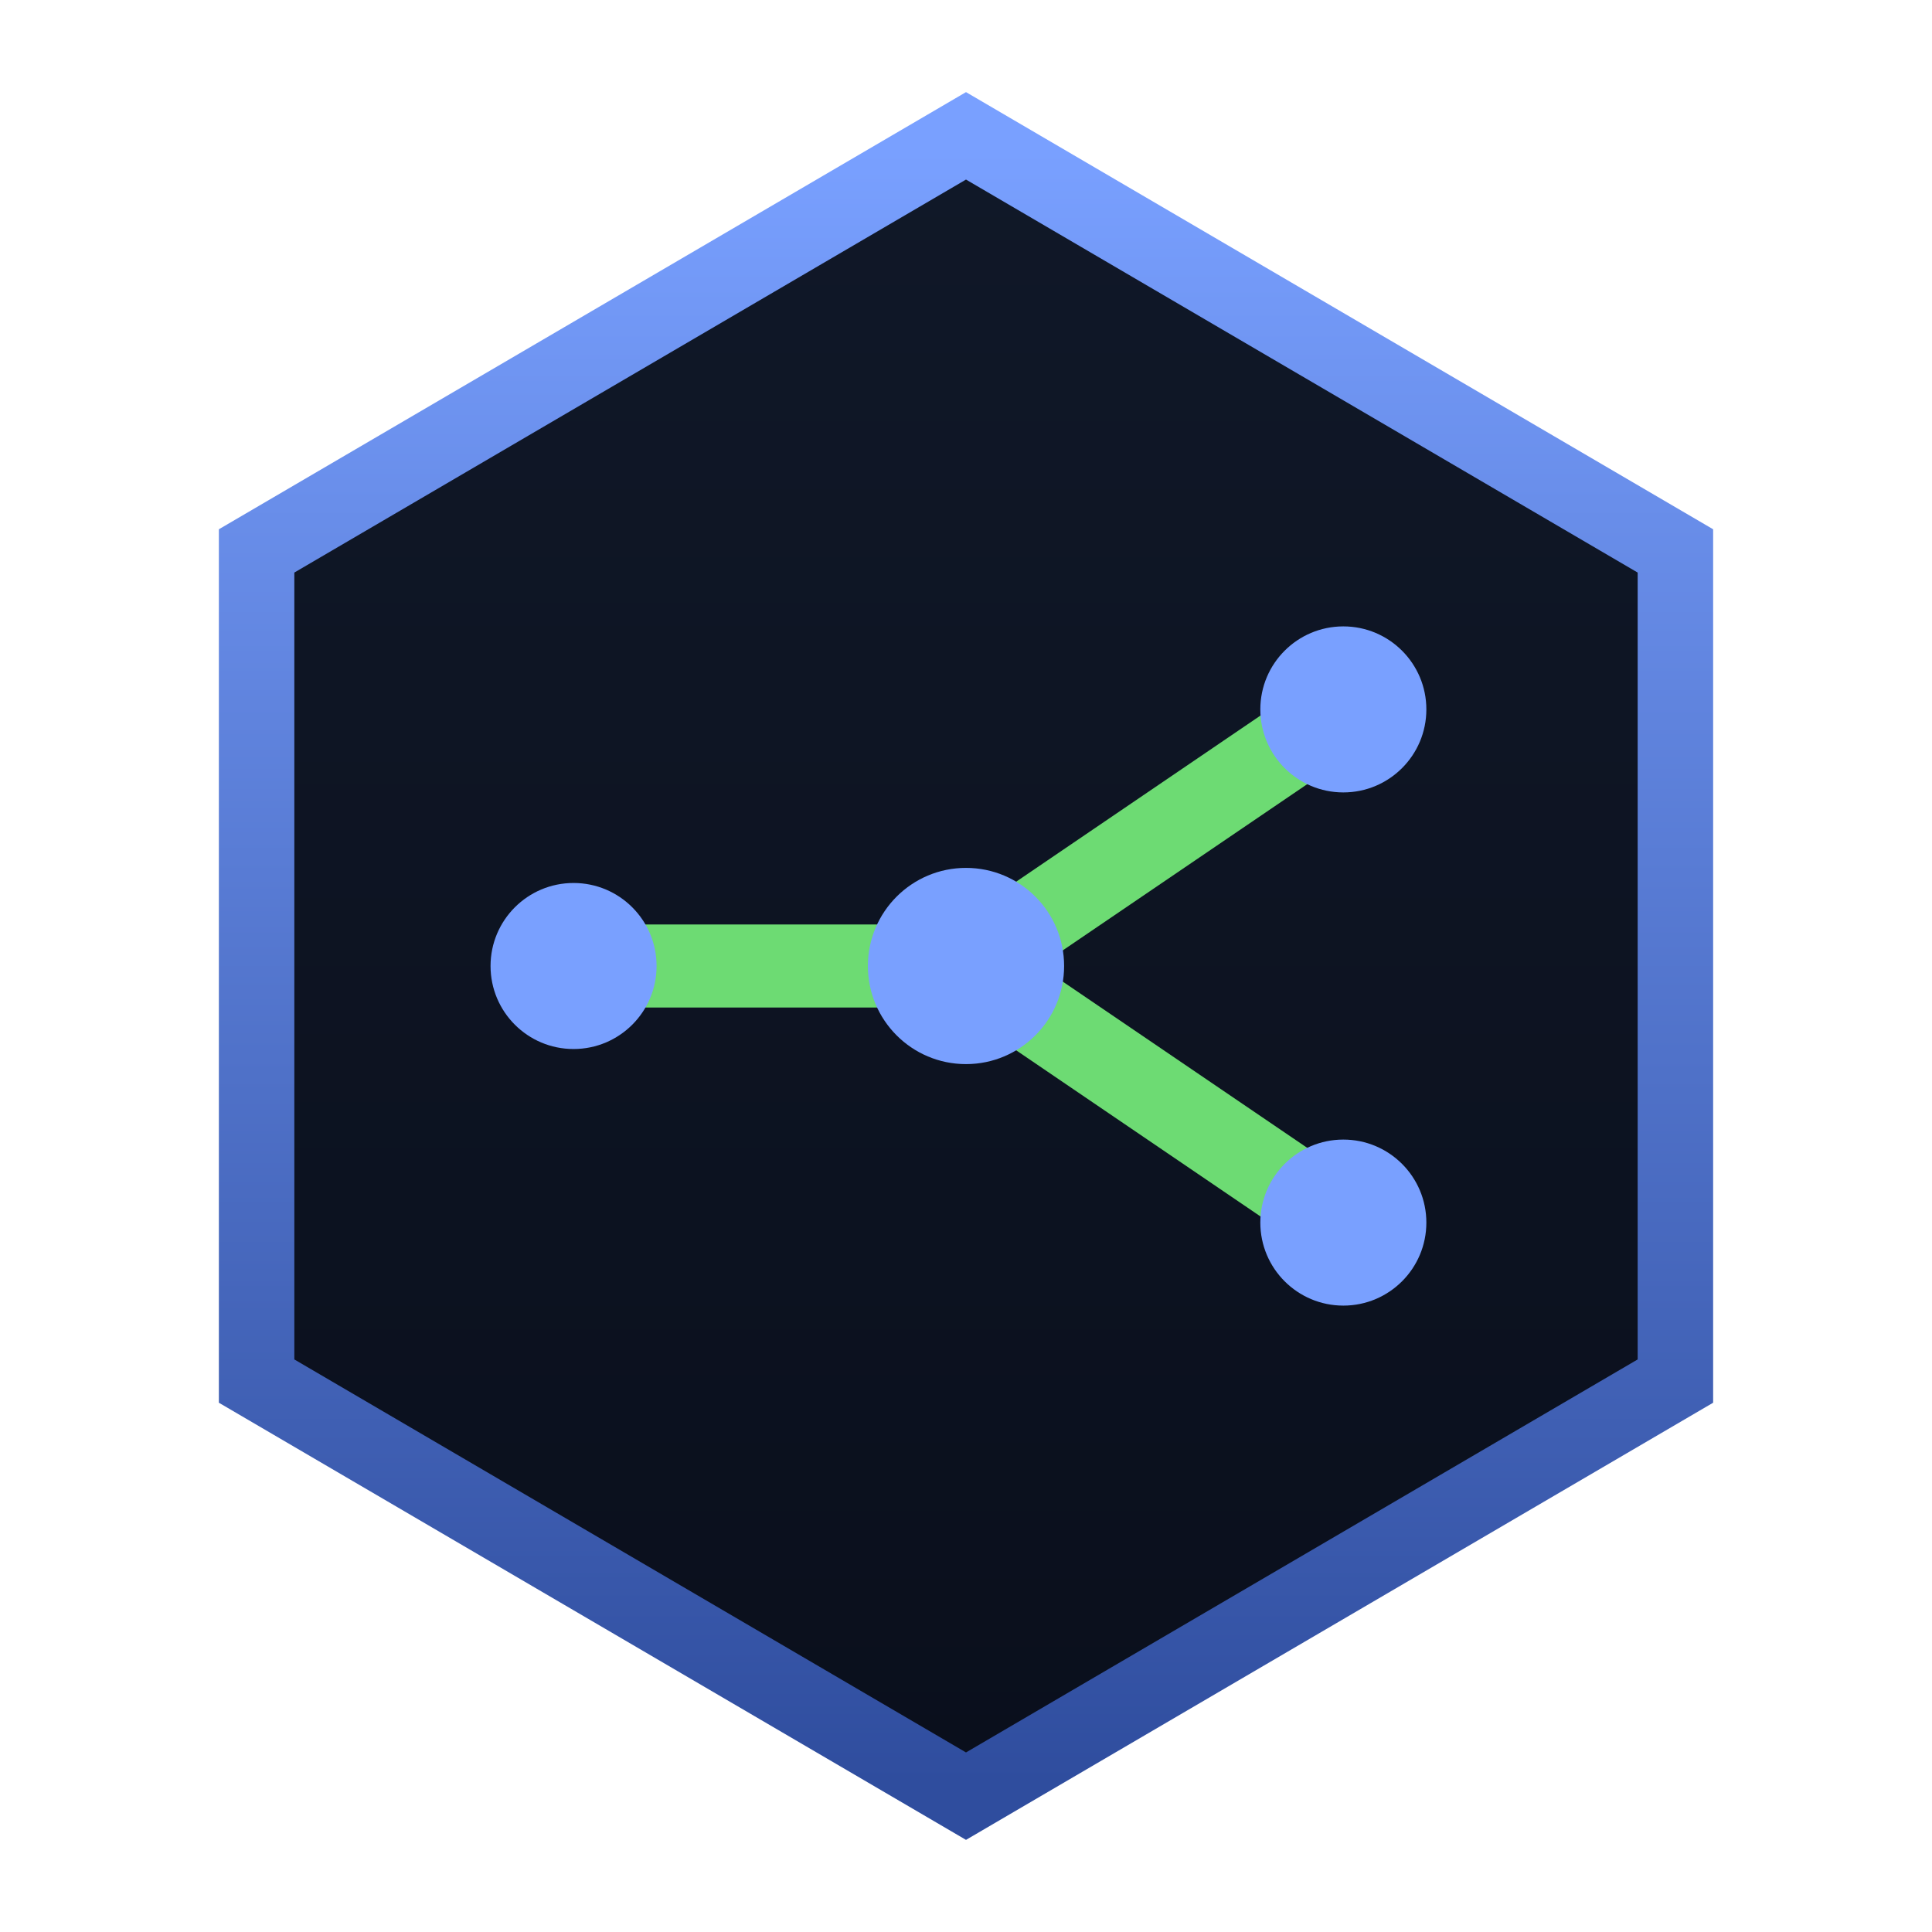
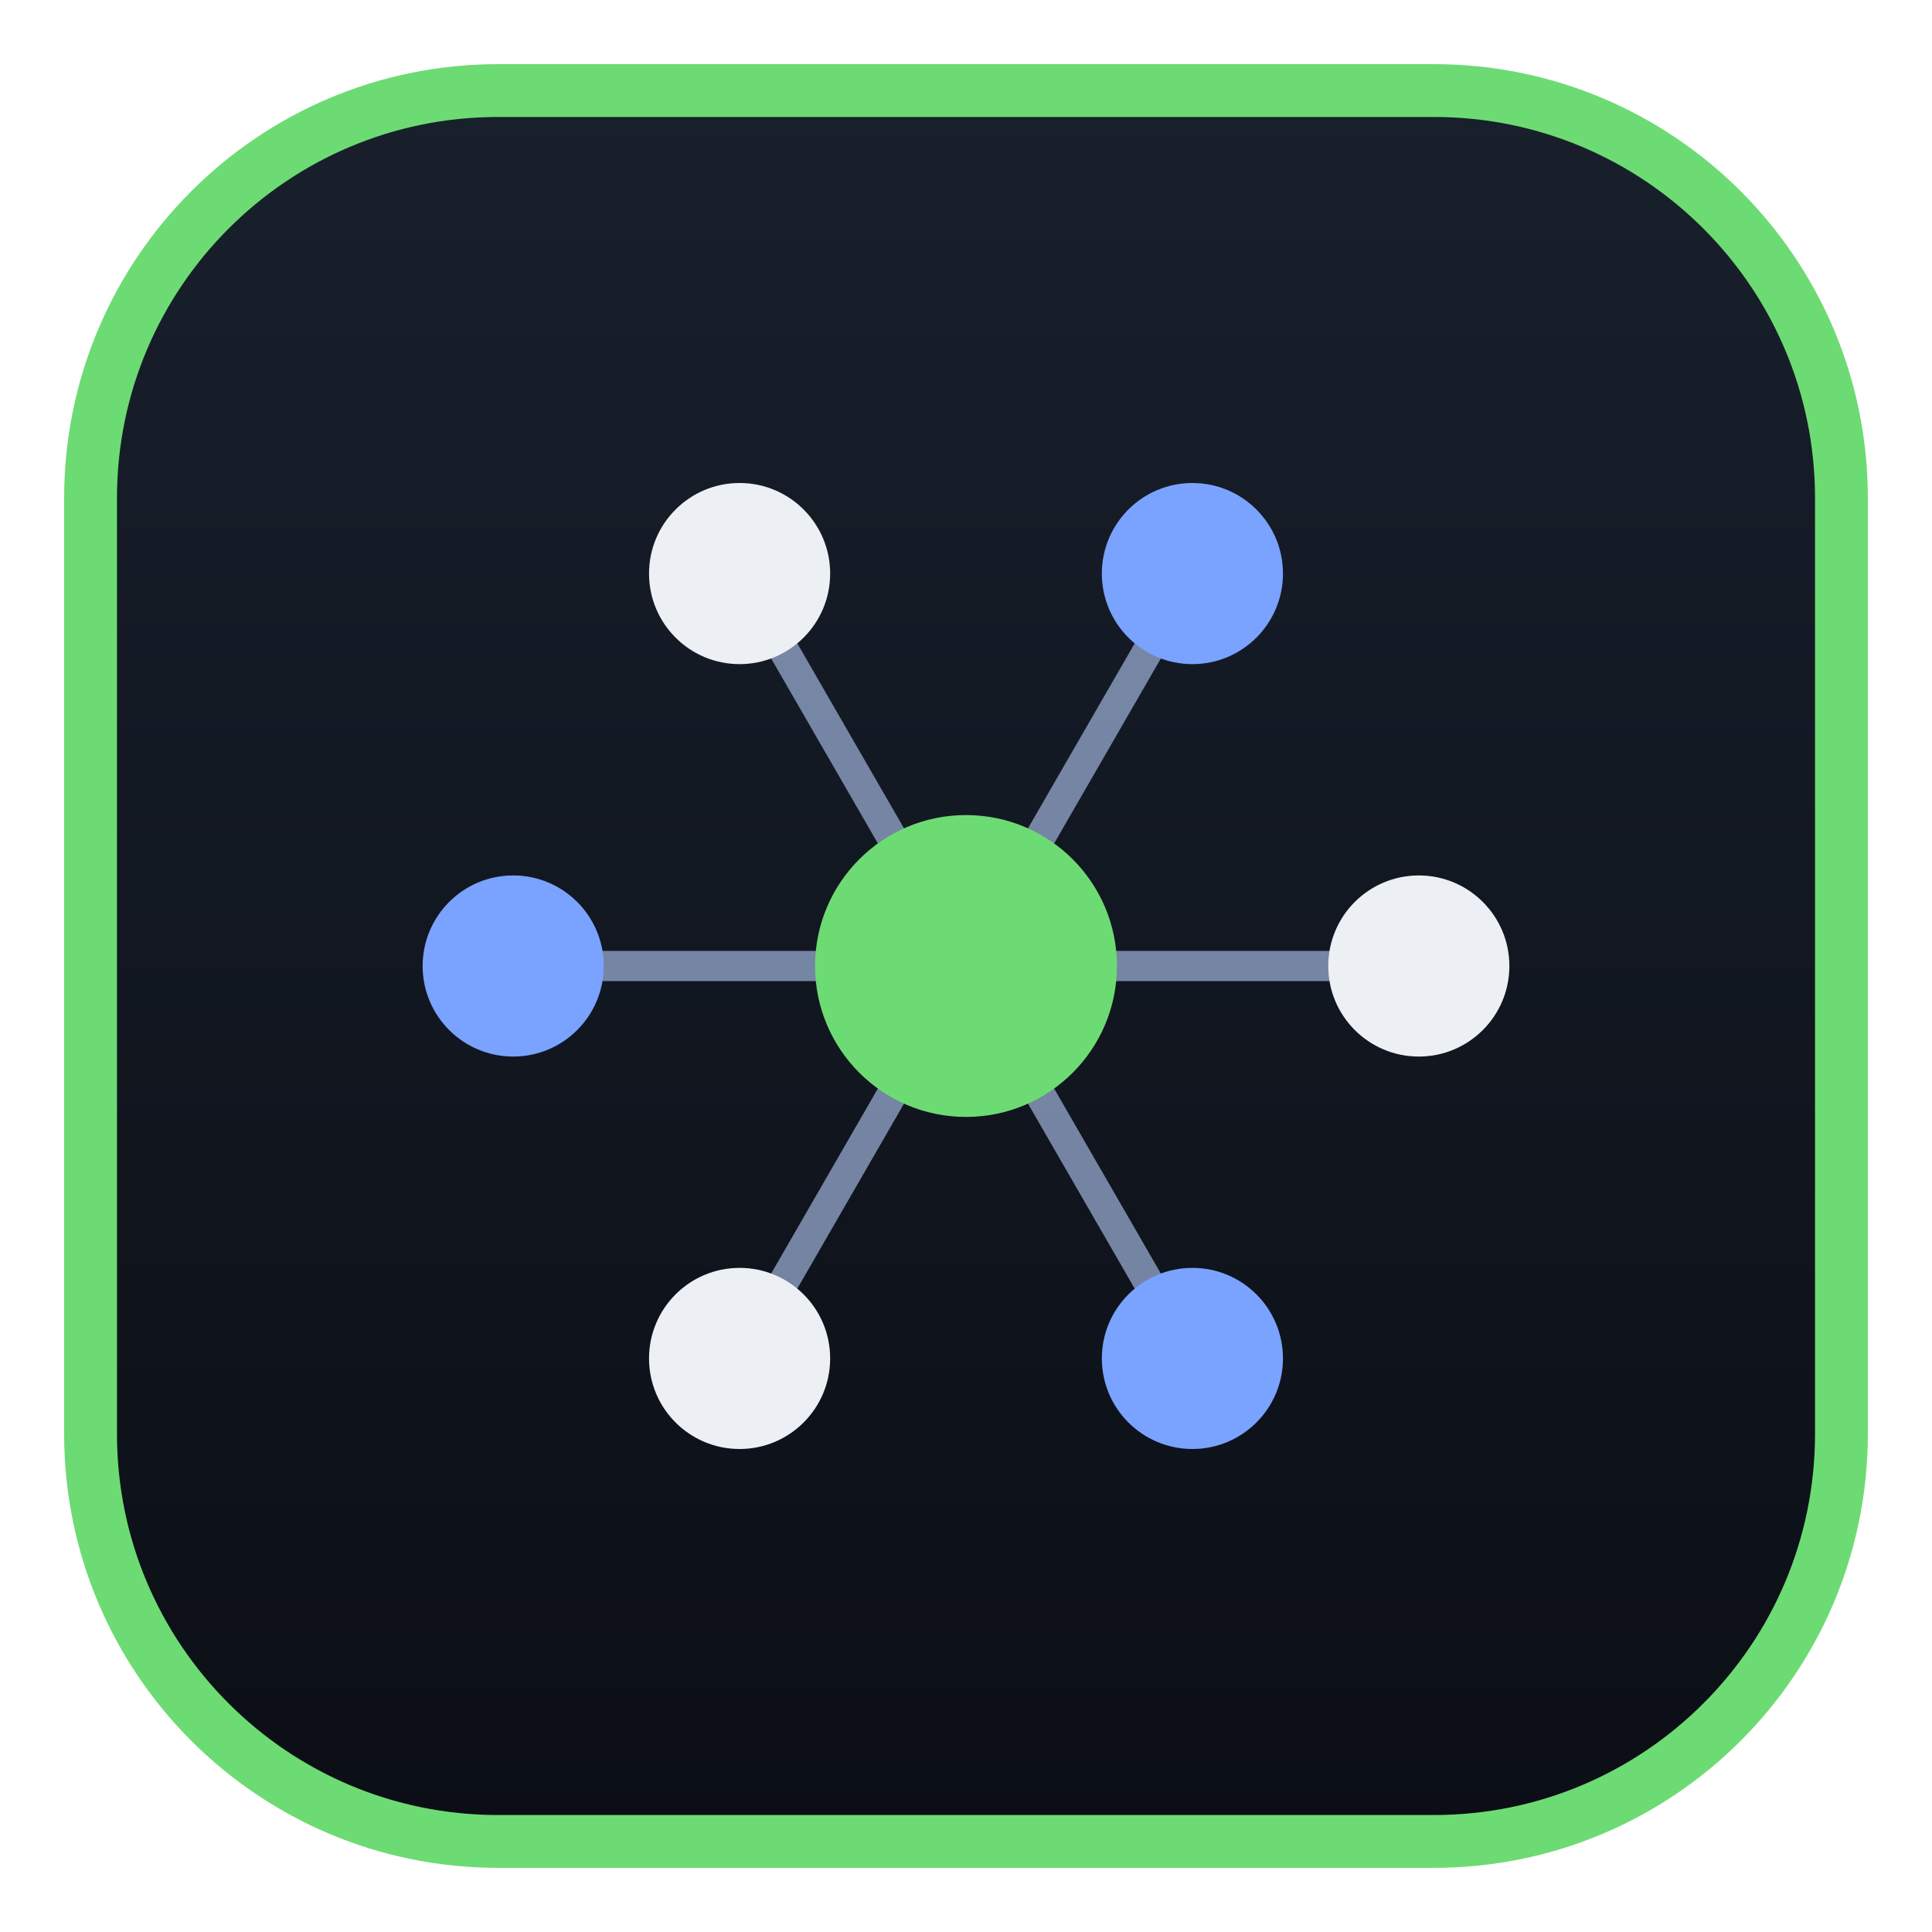
<svg xmlns="http://www.w3.org/2000/svg" width="128" height="128" viewBox="0 0 128 128">
  <defs>
-     <linearGradient id="edge" x1="0" y1="0" x2="0" y2="1">
-       <stop offset="0" stop-color="#79a0ff" />
-       <stop offset="1" stop-color="#2f4d9e" />
-     </linearGradient>
-     <linearGradient id="screen" x1="0" y1="0" x2="0" y2="1">
-       <stop offset="0" stop-color="#101828" />
-       <stop offset="1" stop-color="#0a0f1c" />
+     <linearGradient id="t" x1="0" y1="0" x2="0" y2="1">
+       <stop offset="0" stop-color="#18202c" />
+       <stop offset="1" stop-color="#0b0e15" />
    </linearGradient>
  </defs>
-   <path d="M64 9 L111 36.5 L111 91.5 L64 119 L17 91.5 L17 36.5 Z" fill="url(#screen)" stroke="url(#edge)" stroke-width="5" stroke-linejoin="miter" />
-   <g id="symbol">
-     <path d="M38 64 H64 M64 64 L89 47 M64 64 L89 81" fill="none" stroke="#6ddb73" stroke-width="5.5" stroke-linecap="round" stroke-linejoin="round" />
-     <circle cx="38" cy="64" r="5.5" fill="#79a0ff" />
-     <circle cx="64" cy="64" r="6.5" fill="#79a0ff" />
-     <circle cx="89" cy="47" r="5.5" fill="#79a0ff" />
-     <circle cx="89" cy="81" r="5.5" fill="#79a0ff" />
-   </g>
+   <rect x="6" y="6" width="116" height="116" rx="27" fill="url(#t)" />
+   <rect x="6" y="6" width="116" height="116" rx="27" fill="none" stroke="#6ddb73" stroke-width="3.5" />
+   <line x1="64" y1="64" x2="94.0" y2="64.0" stroke="#9fb4dc" stroke-width="2" opacity="0.7" />
+   <line x1="64" y1="64" x2="79.0" y2="90.0" stroke="#9fb4dc" stroke-width="2" opacity="0.7" />
+   <line x1="64" y1="64" x2="49.0" y2="90.0" stroke="#9fb4dc" stroke-width="2" opacity="0.7" />
+   <line x1="64" y1="64" x2="34.0" y2="64.0" stroke="#9fb4dc" stroke-width="2" opacity="0.7" />
+   <line x1="64" y1="64" x2="49.0" y2="38.0" stroke="#9fb4dc" stroke-width="2" opacity="0.7" />
+   <line x1="64" y1="64" x2="79.0" y2="38.0" stroke="#9fb4dc" stroke-width="2" opacity="0.7" />
+   <circle cx="94.0" cy="64.0" r="6" fill="#eceff3" />
+   <circle cx="79.0" cy="90.0" r="6" fill="#7aa2ff" />
+   <circle cx="49.0" cy="90.0" r="6" fill="#eceff3" />
+   <circle cx="34.0" cy="64.0" r="6" fill="#7aa2ff" />
+   <circle cx="49.0" cy="38.0" r="6" fill="#eceff3" />
+   <circle cx="79.0" cy="38.0" r="6" fill="#7aa2ff" />
+   <circle cx="64" cy="64" r="10" fill="#6ddb73" />
</svg>
